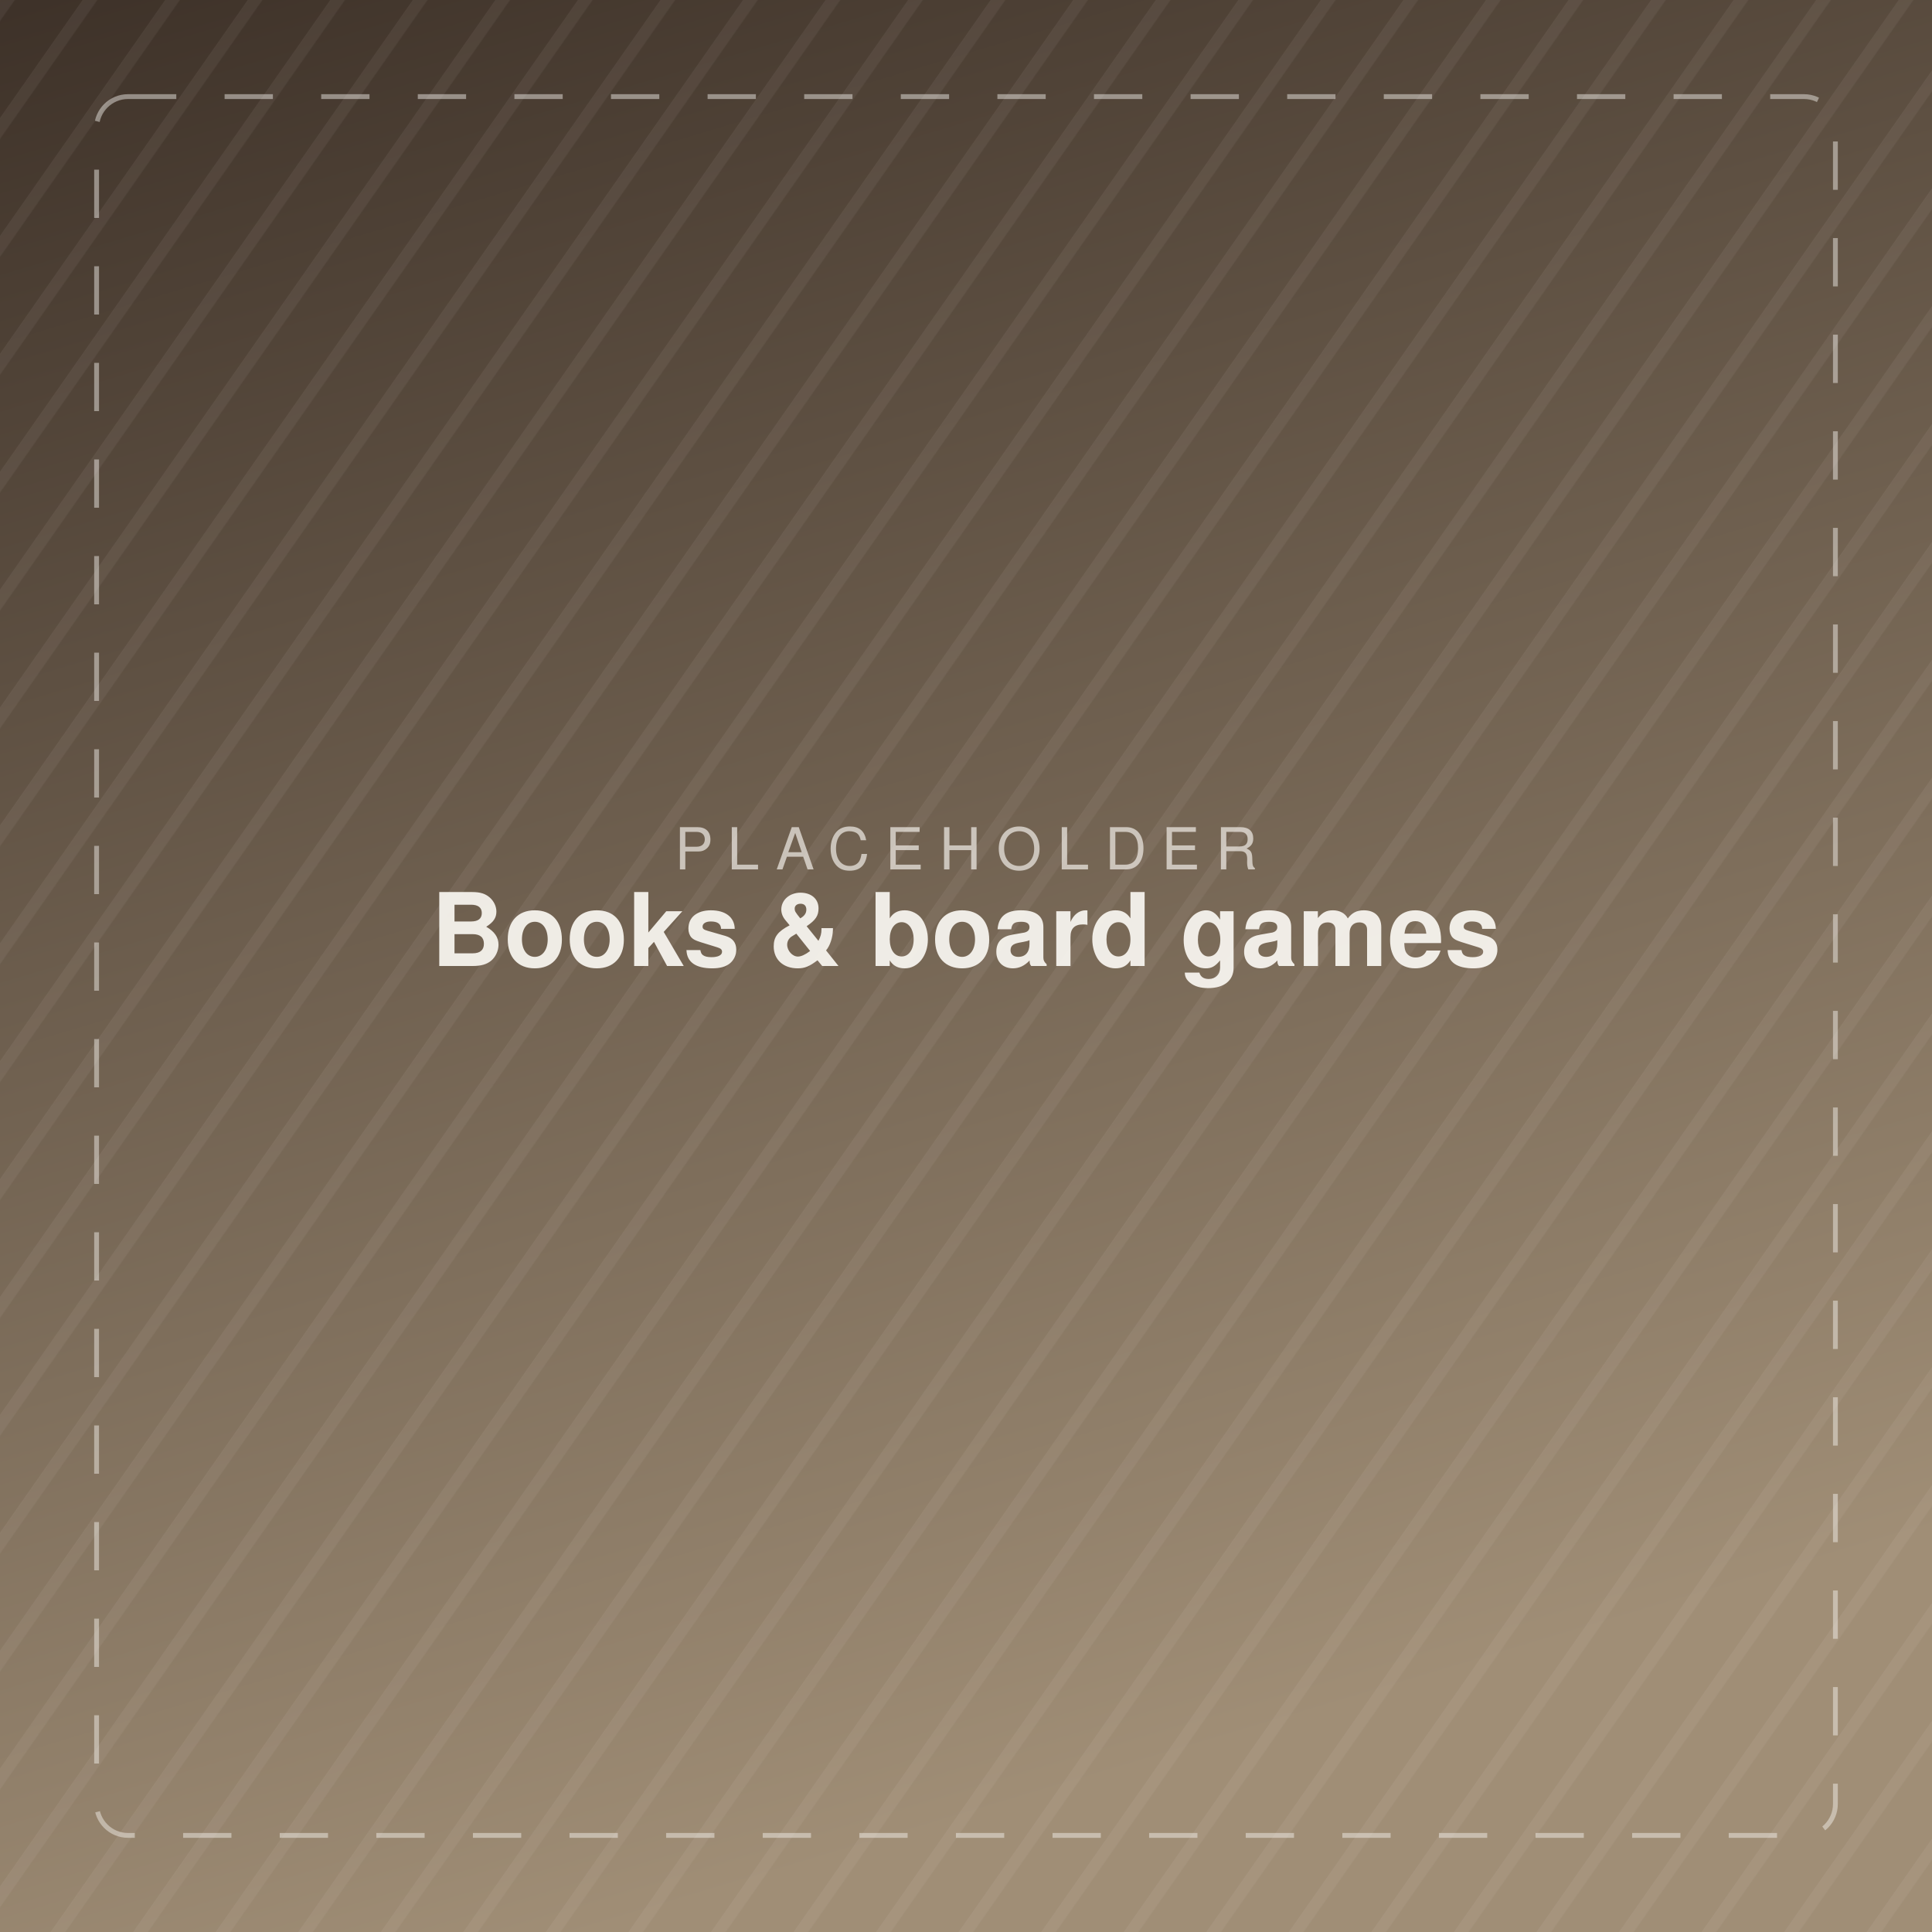
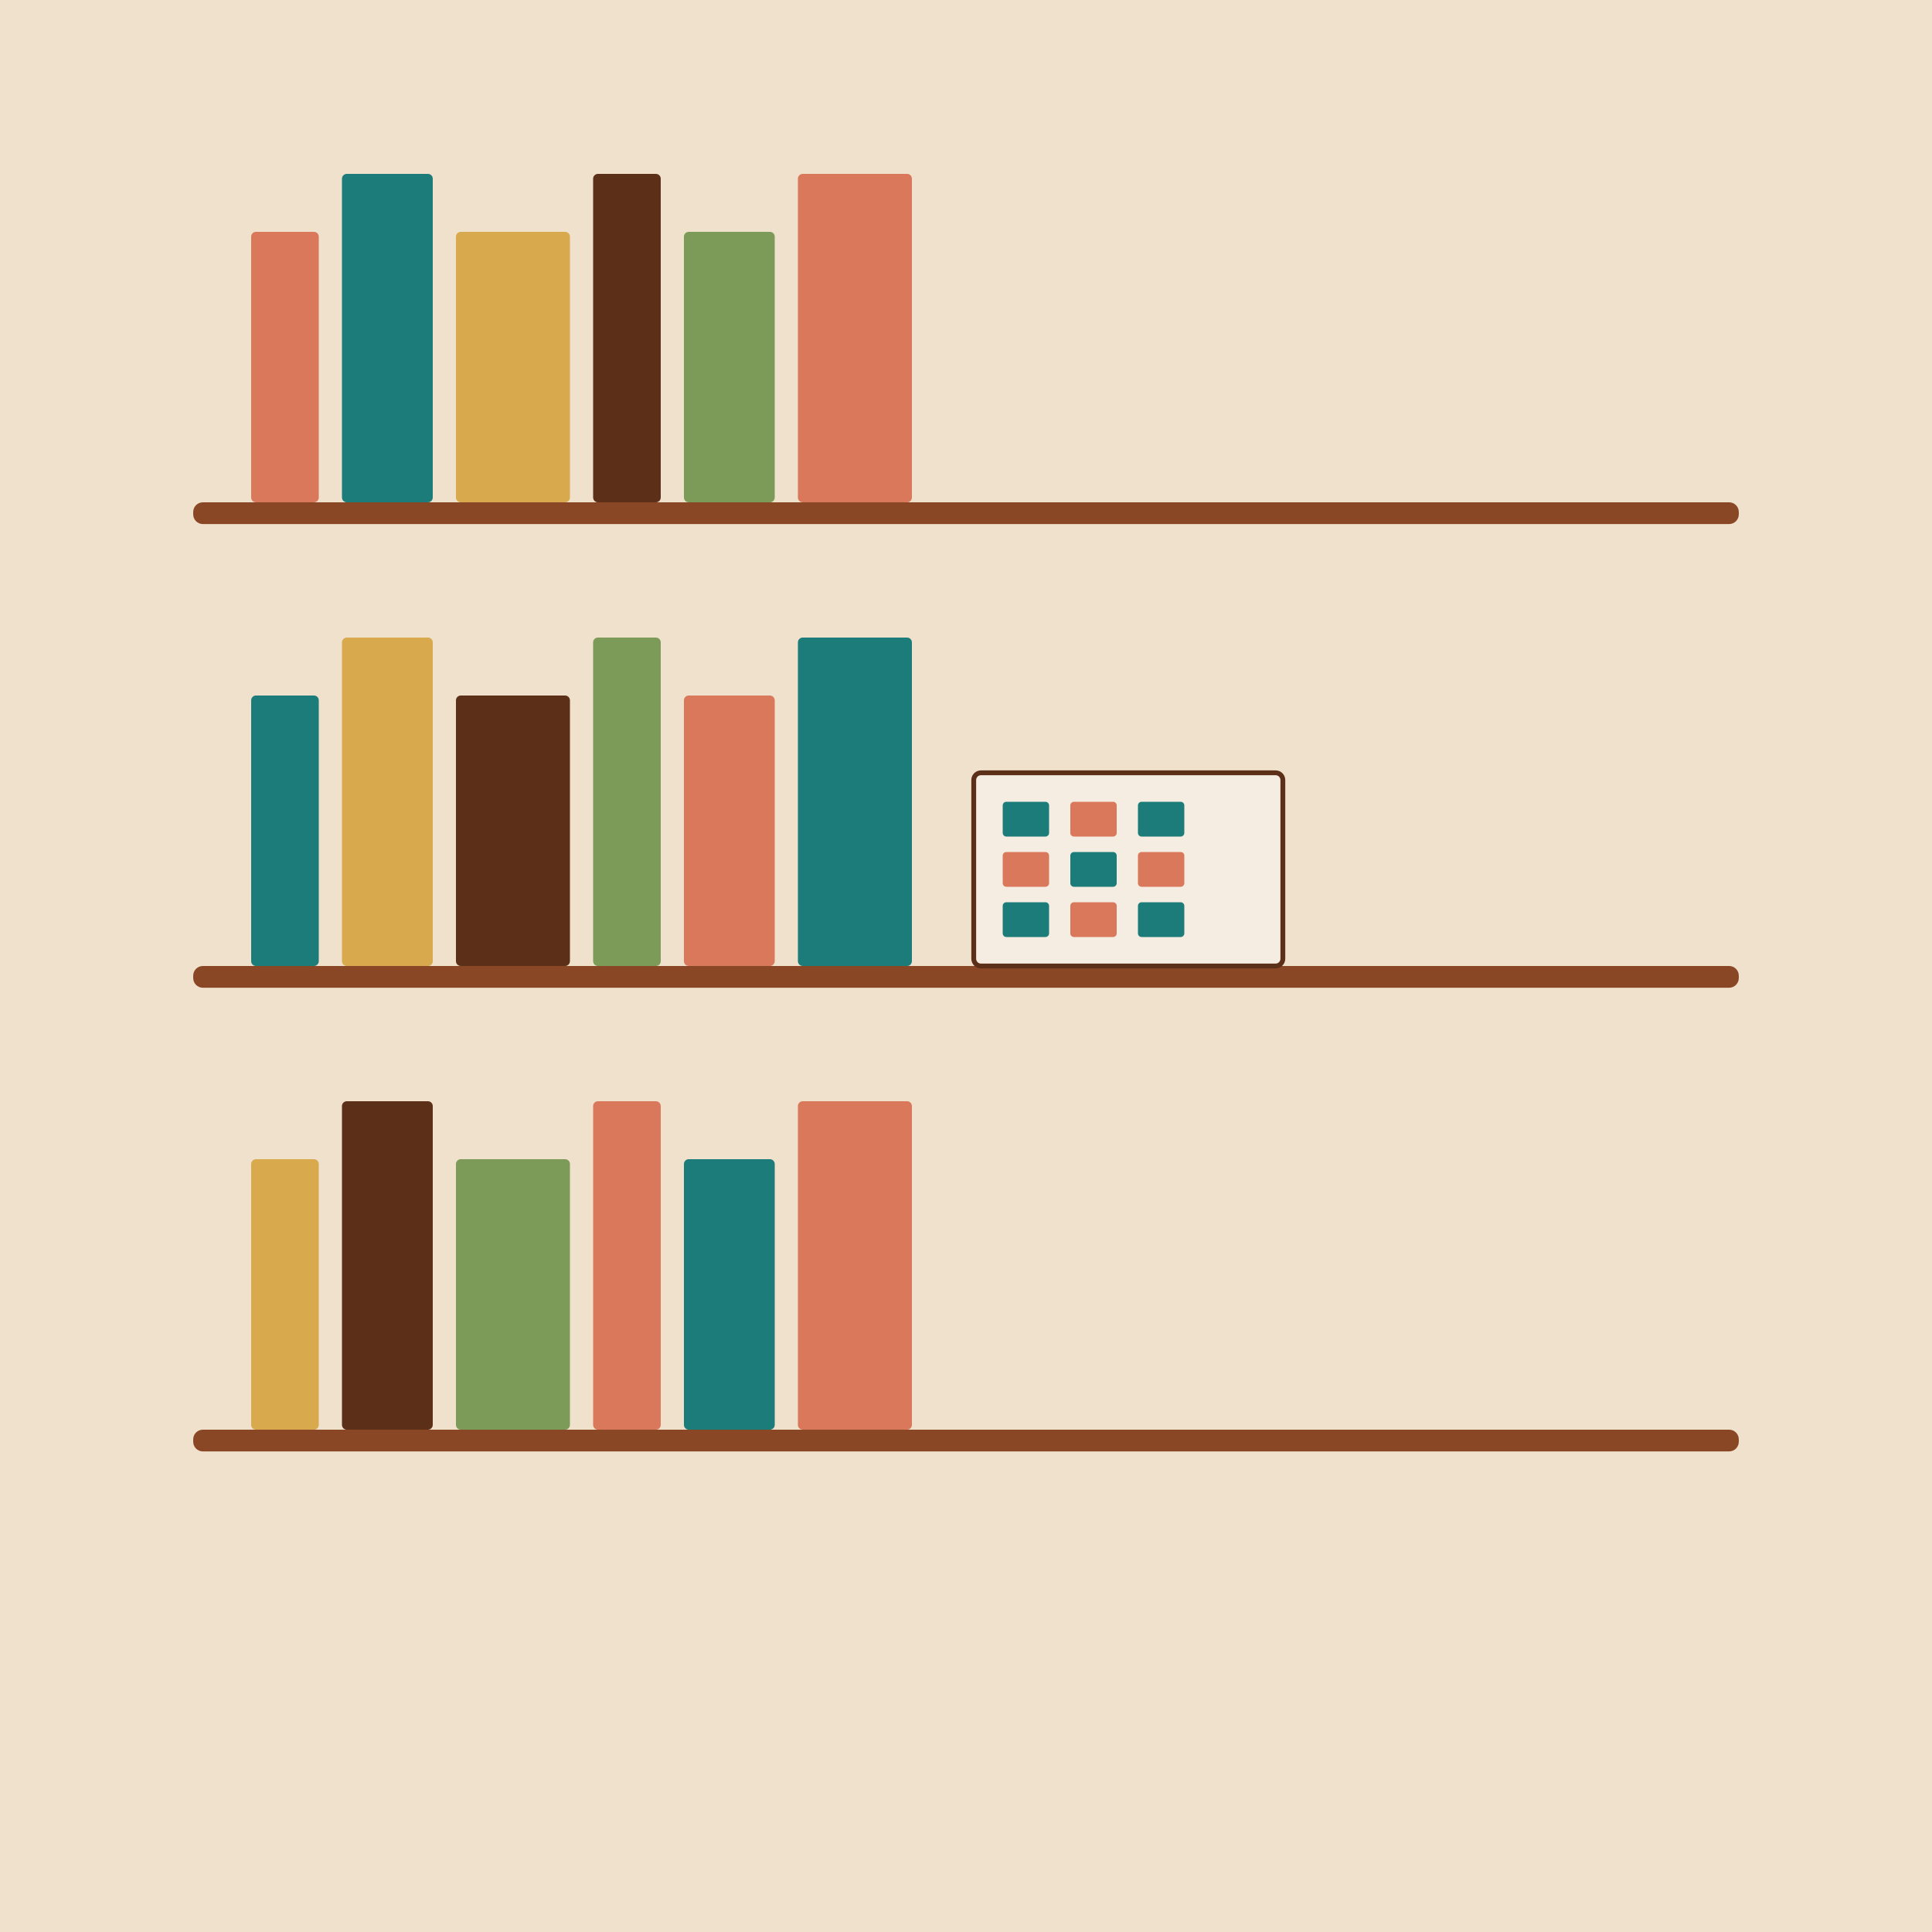
- <svg xmlns="http://www.w3.org/2000/svg" viewBox="0 0 800 800" width="800" height="800" role="img" aria-label="Placeholder: Books &amp; board games">
-   <defs>
-     <linearGradient id="g" x1="0" y1="0" x2="0.3" y2="1">
-       <stop offset="0" stop-color="#3D3128" />
-       <stop offset="1" stop-color="#A08E76" />
-     </linearGradient>
-     <pattern id="p" width="28" height="28" patternUnits="userSpaceOnUse" patternTransform="rotate(35)">
-       <rect width="28" height="28" fill="none" />
-       <line x1="0" y1="0" x2="0" y2="28" stroke="#FAF7F2" stroke-opacity="0.06" stroke-width="10" />
-     </pattern>
-   </defs>
-   <rect width="800" height="800" fill="url(#g)" />
-   <rect width="800" height="800" fill="url(#p)" />
-   <rect x="40" y="40" width="720" height="720" rx="13" fill="none" stroke="#FAF7F2" stroke-opacity="0.45" stroke-width="2" stroke-dasharray="20 20" />
-   <g transform="translate(400 400)" text-anchor="middle" fill="#FAF7F2" font-family="Helvetica,Arial,sans-serif">
-     <text y="-40" font-size="24" letter-spacing="6.4" opacity="0.65">PLACEHOLDER</text>
-     <text font-size="42" font-weight="600" opacity="0.92">
-       <tspan x="0" dy="0">Books &amp; board games</tspan>
-     </text>
-   </g>
+ <svg xmlns="http://www.w3.org/2000/svg" viewBox="0 0 800 800" width="800" height="800" role="img" aria-label="Illustration: books and board games">
+   <rect width="800" height="800" fill="#EFE1CC" />
+   <rect width="800" height="800" fill="#EFE1CC" />
+   <rect x="80.0" y="208.0" width="640.0" height="9" rx="4" fill="#8A4726" />
+   <rect x="104.0" y="96" width="28" height="112" rx="2" fill="#D9785B" />
+   <rect x="141.6" y="72.0" width="37.6" height="136.0" rx="2" fill="#1C7C7A" />
+   <rect x="188.8" y="96" width="47.2" height="112" rx="2" fill="#D9A94E" />
+   <rect x="245.6" y="72.0" width="28" height="136.0" rx="2" fill="#5C2F19" />
+   <rect x="283.2" y="96" width="37.6" height="112" rx="2" fill="#7C9A58" />
+   <rect x="330.4" y="72.0" width="47.2" height="136.0" rx="2" fill="#D9785B" />
+   <rect x="80.0" y="400.0" width="640.0" height="9" rx="4" fill="#8A4726" />
+   <rect x="104.0" y="288.0" width="28" height="112" rx="2" fill="#1C7C7A" />
+   <rect x="141.6" y="264.0" width="37.6" height="136.0" rx="2" fill="#D9A94E" />
+   <rect x="188.8" y="288.0" width="47.2" height="112" rx="2" fill="#5C2F19" />
+   <rect x="245.6" y="264.0" width="28" height="136.0" rx="2" fill="#7C9A58" />
+   <rect x="283.2" y="288.0" width="37.6" height="112" rx="2" fill="#D9785B" />
+   <rect x="330.4" y="264.0" width="47.2" height="136.0" rx="2" fill="#1C7C7A" />
+   <rect x="403.2" y="320.0" width="128.0" height="80.0" rx="3" fill="#F6EDE2" stroke="#5C2F19" stroke-width="2" />
+   <rect x="415.2" y="332.0" width="19.2" height="14.4" rx="1.5" fill="#1C7C7A" />
+   <rect x="443.2" y="332.0" width="19.2" height="14.4" rx="1.5" fill="#D9785B" />
+   <rect x="471.2" y="332.0" width="19.2" height="14.4" rx="1.5" fill="#1C7C7A" />
+   <rect x="415.2" y="352.8" width="19.2" height="14.4" rx="1.5" fill="#D9785B" />
+   <rect x="443.2" y="352.8" width="19.2" height="14.4" rx="1.5" fill="#1C7C7A" />
+   <rect x="471.2" y="352.8" width="19.2" height="14.4" rx="1.5" fill="#D9785B" />
+   <rect x="415.2" y="373.6" width="19.2" height="14.4" rx="1.5" fill="#1C7C7A" />
+   <rect x="443.2" y="373.6" width="19.2" height="14.4" rx="1.5" fill="#D9785B" />
+   <rect x="471.2" y="373.6" width="19.2" height="14.4" rx="1.5" fill="#1C7C7A" />
+   <rect x="80.0" y="592.0" width="640.0" height="9" rx="4" fill="#8A4726" />
+   <rect x="104.0" y="480.0" width="28" height="112" rx="2" fill="#D9A94E" />
+   <rect x="141.6" y="456.0" width="37.6" height="136.0" rx="2" fill="#5C2F19" />
+   <rect x="188.8" y="480.0" width="47.2" height="112" rx="2" fill="#7C9A58" />
+   <rect x="245.6" y="456.0" width="28" height="136.0" rx="2" fill="#D9785B" />
+   <rect x="283.2" y="480.0" width="37.6" height="112" rx="2" fill="#1C7C7A" />
+   <rect x="330.4" y="456.0" width="47.2" height="136.0" rx="2" fill="#D9785B" />
</svg>
